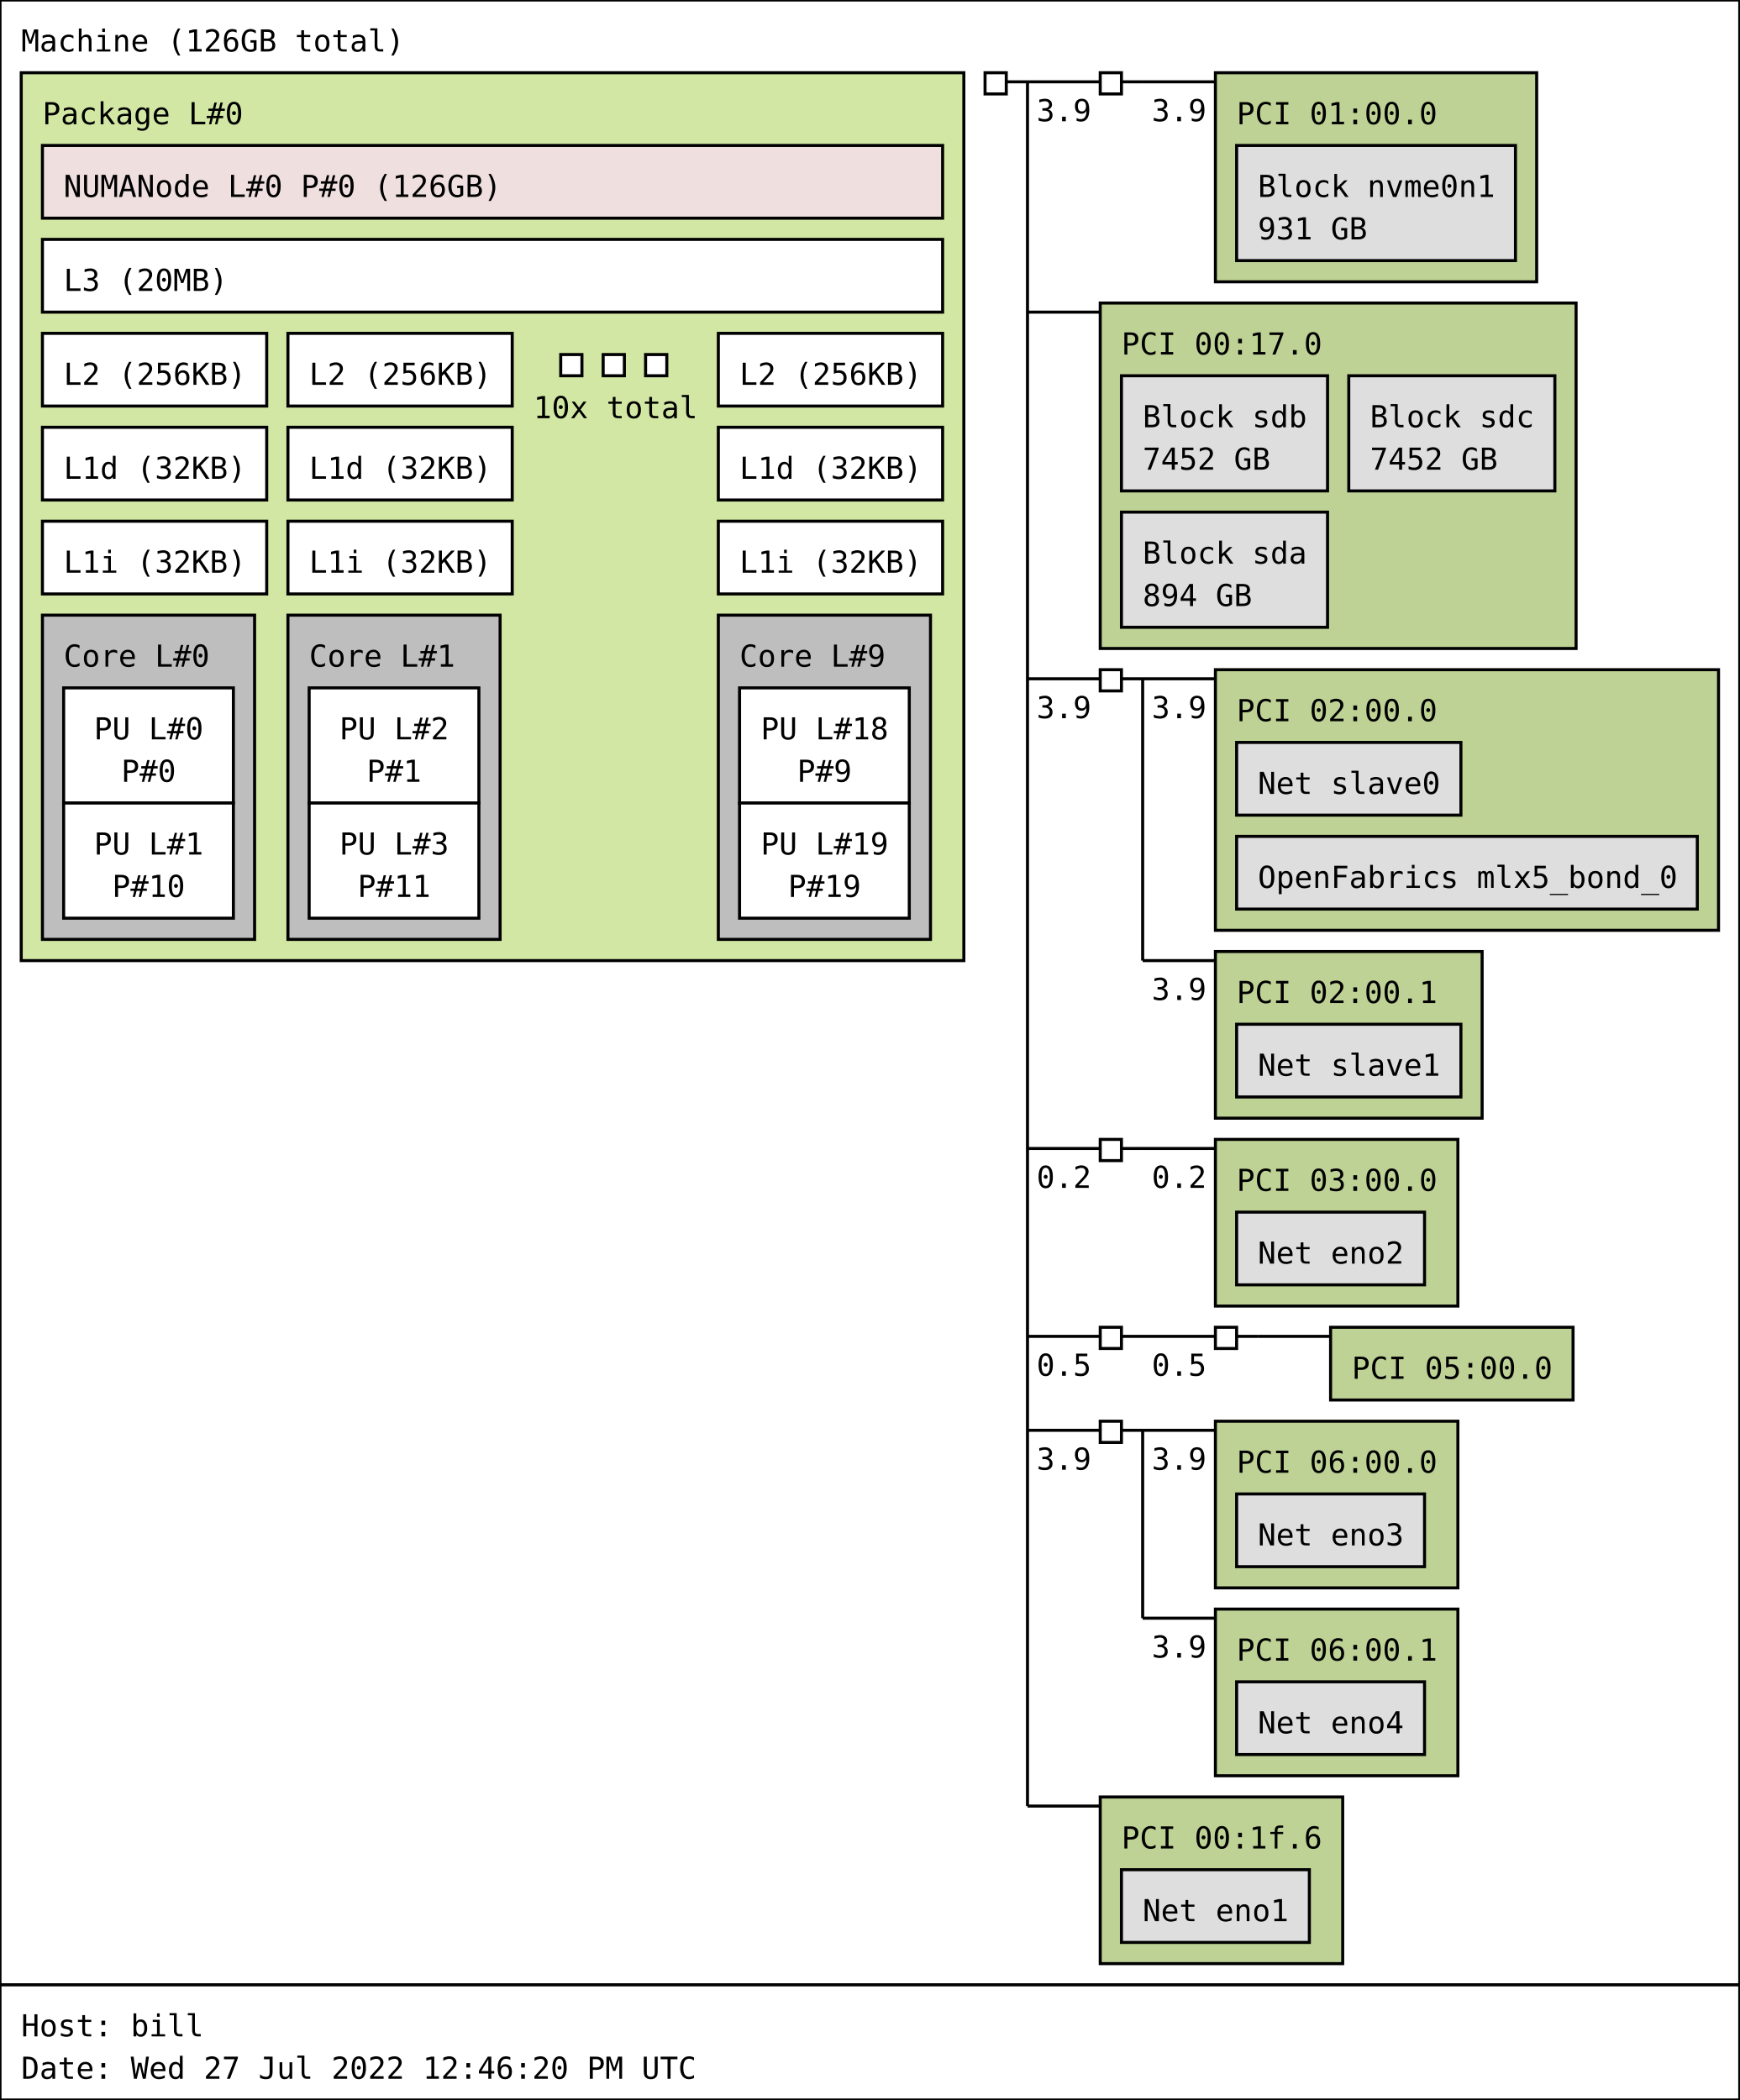
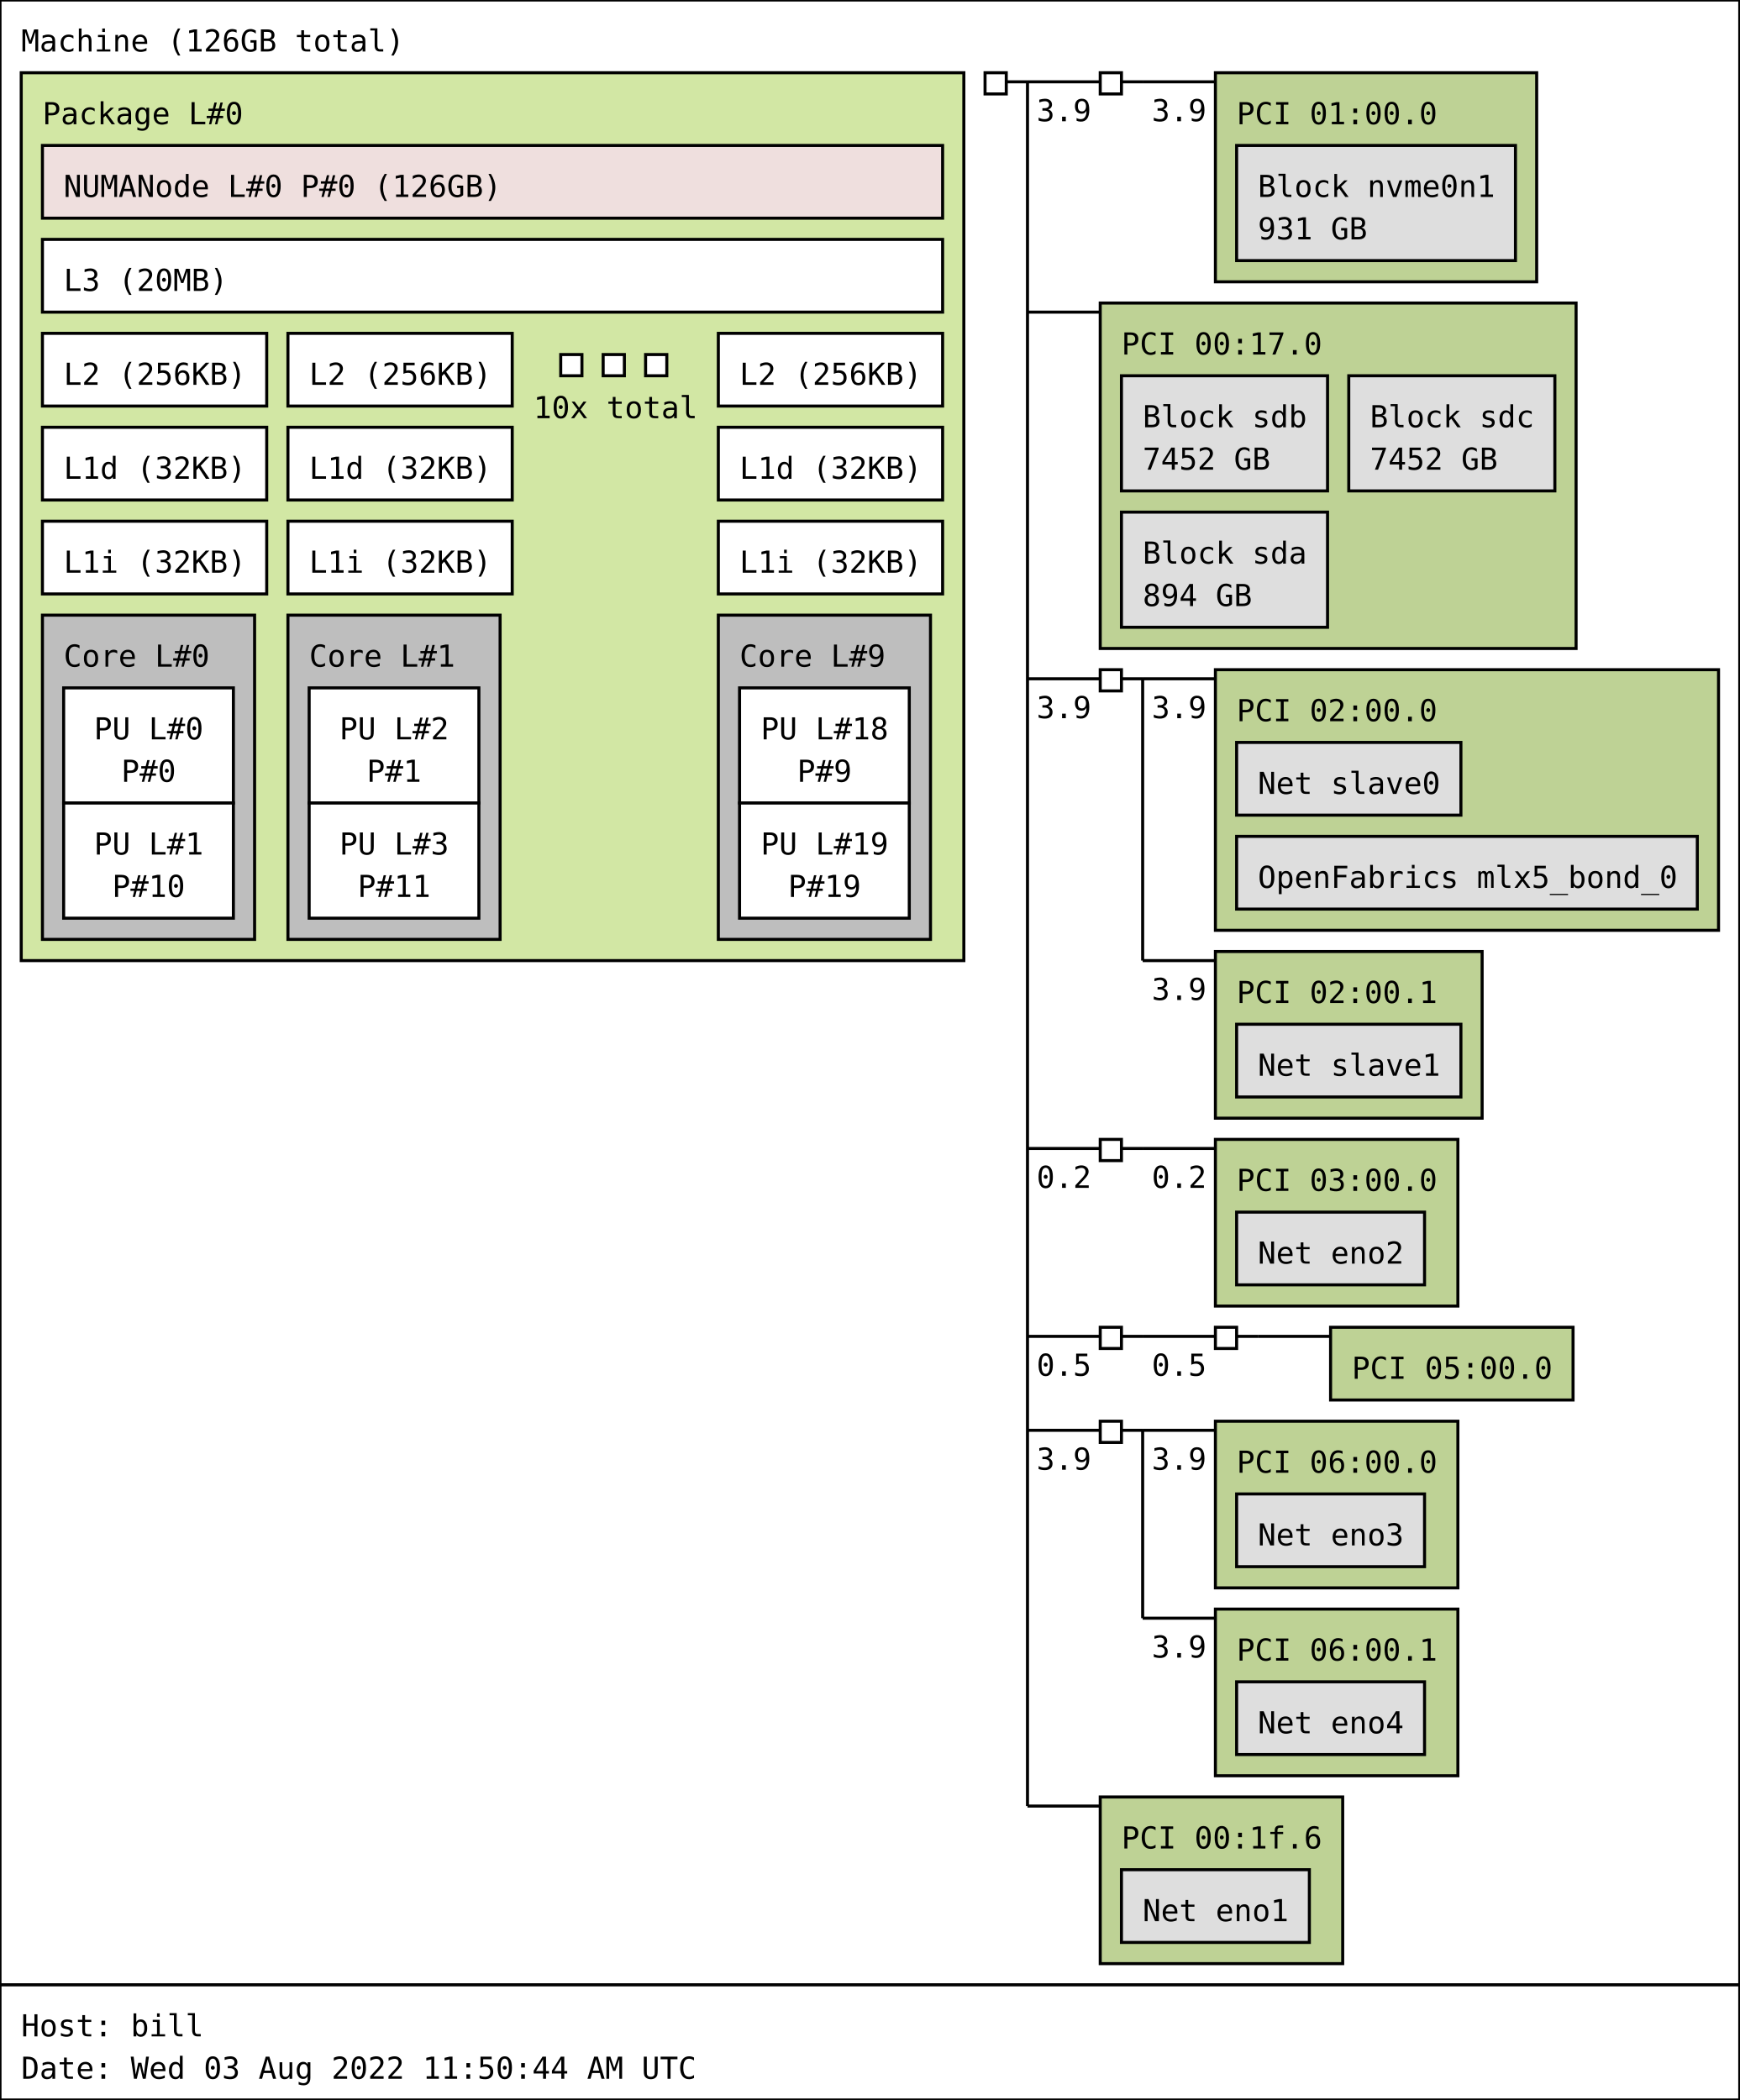
<svg xmlns="http://www.w3.org/2000/svg" width="574px" height="693px" viewBox="0 0 574px 693px" version="1.1">
  <rect id="Machine_0_rect" class="Machine" x="0" y="0" width="574" height="655" fill="rgb(255,255,255)" stroke="rgb(0,0,0)" stroke-width="1" />
  <text id="Machine_0_text" class="Machine" font-family="Monospace" x="7" y="17" fill="rgb(0,0,0)" font-size="10px">Machine (126GB total)</text>
  <rect id="Package_0_rect" class="Package" x="7" y="24" width="311" height="293" fill="rgb(210,231,164)" stroke="rgb(0,0,0)" stroke-width="1" />
  <text id="Package_0_text" class="Package" font-family="Monospace" x="14" y="41" fill="rgb(0,0,0)" font-size="10px">Package L#0</text>
  <rect id="L3_0_rect" class="L3" x="14" y="79" width="297" height="24" fill="rgb(255,255,255)" stroke="rgb(0,0,0)" stroke-width="1" />
  <text id="L3_0_text" class="L3" font-family="Monospace" x="21" y="96" fill="rgb(0,0,0)" font-size="10px">L3 (20MB)</text>
  <rect id="L2_0_rect" class="L2" x="14" y="110" width="74" height="24" fill="rgb(255,255,255)" stroke="rgb(0,0,0)" stroke-width="1" />
  <text id="L2_0_text" class="L2" font-family="Monospace" x="21" y="127" fill="rgb(0,0,0)" font-size="10px">L2 (256KB)</text>
  <rect id="L1d_0_rect" class="L1d" x="14" y="141" width="74" height="24" fill="rgb(255,255,255)" stroke="rgb(0,0,0)" stroke-width="1" />
  <text id="L1d_0_text" class="L1d" font-family="Monospace" x="21" y="158" fill="rgb(0,0,0)" font-size="10px">L1d (32KB)</text>
  <rect id="L1i_0_rect" class="L1i" x="14" y="172" width="74" height="24" fill="rgb(255,255,255)" stroke="rgb(0,0,0)" stroke-width="1" />
  <text id="L1i_0_text" class="L1i" font-family="Monospace" x="21" y="189" fill="rgb(0,0,0)" font-size="10px">L1i (32KB)</text>
  <rect id="Core_0_rect" class="Core" x="14" y="203" width="70" height="107" fill="rgb(190,190,190)" stroke="rgb(0,0,0)" stroke-width="1" />
  <text id="Core_0_text" class="Core" font-family="Monospace" x="21" y="220" fill="rgb(0,0,0)" font-size="10px">Core L#0</text>
  <rect id="PU_0_rect" class="PU" x="21" y="227" width="56" height="38" fill="rgb(255,255,255)" stroke="rgb(0,0,0)" stroke-width="1" />
  <text id="PU_0_text" class="PU" font-family="Monospace" x="31" y="244" fill="rgb(0,0,0)" font-size="10px">PU L#0</text>
  <text id="PU_0_text_1" class="PU" font-family="Monospace" x="40" y="258" fill="rgb(0,0,0)" font-size="10px">P#0</text>
  <rect id="PU_1_rect" class="PU" x="21" y="265" width="56" height="38" fill="rgb(255,255,255)" stroke="rgb(0,0,0)" stroke-width="1" />
  <text id="PU_1_text" class="PU" font-family="Monospace" x="31" y="282" fill="rgb(0,0,0)" font-size="10px">PU L#1</text>
  <text id="PU_1_text_1" class="PU" font-family="Monospace" x="37" y="296" fill="rgb(0,0,0)" font-size="10px">P#10</text>
  <rect id="L2_1_rect" class="L2" x="95" y="110" width="74" height="24" fill="rgb(255,255,255)" stroke="rgb(0,0,0)" stroke-width="1" />
  <text id="L2_1_text" class="L2" font-family="Monospace" x="102" y="127" fill="rgb(0,0,0)" font-size="10px">L2 (256KB)</text>
  <rect id="L1d_1_rect" class="L1d" x="95" y="141" width="74" height="24" fill="rgb(255,255,255)" stroke="rgb(0,0,0)" stroke-width="1" />
  <text id="L1d_1_text" class="L1d" font-family="Monospace" x="102" y="158" fill="rgb(0,0,0)" font-size="10px">L1d (32KB)</text>
  <rect id="L1i_1_rect" class="L1i" x="95" y="172" width="74" height="24" fill="rgb(255,255,255)" stroke="rgb(0,0,0)" stroke-width="1" />
  <text id="L1i_1_text" class="L1i" font-family="Monospace" x="102" y="189" fill="rgb(0,0,0)" font-size="10px">L1i (32KB)</text>
  <rect id="Core_1_rect" class="Core" x="95" y="203" width="70" height="107" fill="rgb(190,190,190)" stroke="rgb(0,0,0)" stroke-width="1" />
  <text id="Core_1_text" class="Core" font-family="Monospace" x="102" y="220" fill="rgb(0,0,0)" font-size="10px">Core L#1</text>
  <rect id="PU_2_rect" class="PU" x="102" y="227" width="56" height="38" fill="rgb(255,255,255)" stroke="rgb(0,0,0)" stroke-width="1" />
  <text id="PU_2_text" class="PU" font-family="Monospace" x="112" y="244" fill="rgb(0,0,0)" font-size="10px">PU L#2</text>
  <text id="PU_2_text_1" class="PU" font-family="Monospace" x="121" y="258" fill="rgb(0,0,0)" font-size="10px">P#1</text>
  <rect id="PU_3_rect" class="PU" x="102" y="265" width="56" height="38" fill="rgb(255,255,255)" stroke="rgb(0,0,0)" stroke-width="1" />
  <text id="PU_3_text" class="PU" font-family="Monospace" x="112" y="282" fill="rgb(0,0,0)" font-size="10px">PU L#3</text>
  <text id="PU_3_text_1" class="PU" font-family="Monospace" x="118" y="296" fill="rgb(0,0,0)" font-size="10px">P#11</text>
  <rect id="L2_2_rect" class="L2" x="185" y="117" width="7" height="7" fill="rgb(255,255,255)" stroke="rgb(0,0,0)" stroke-width="1" />
  <rect id="L2_2_rect" class="L2" x="199" y="117" width="7" height="7" fill="rgb(255,255,255)" stroke="rgb(0,0,0)" stroke-width="1" />
  <rect id="L2_2_rect" class="L2" x="213" y="117" width="7" height="7" fill="rgb(255,255,255)" stroke="rgb(0,0,0)" stroke-width="1" />
  <text id="L2_2_text" class="L2" font-family="Monospace" x="176" y="138" fill="rgb(0,0,0)" font-size="10px">10x total</text>
  <rect id="L2_9_rect" class="L2" x="237" y="110" width="74" height="24" fill="rgb(255,255,255)" stroke="rgb(0,0,0)" stroke-width="1" />
  <text id="L2_9_text" class="L2" font-family="Monospace" x="244" y="127" fill="rgb(0,0,0)" font-size="10px">L2 (256KB)</text>
  <rect id="L1d_9_rect" class="L1d" x="237" y="141" width="74" height="24" fill="rgb(255,255,255)" stroke="rgb(0,0,0)" stroke-width="1" />
  <text id="L1d_9_text" class="L1d" font-family="Monospace" x="244" y="158" fill="rgb(0,0,0)" font-size="10px">L1d (32KB)</text>
  <rect id="L1i_9_rect" class="L1i" x="237" y="172" width="74" height="24" fill="rgb(255,255,255)" stroke="rgb(0,0,0)" stroke-width="1" />
  <text id="L1i_9_text" class="L1i" font-family="Monospace" x="244" y="189" fill="rgb(0,0,0)" font-size="10px">L1i (32KB)</text>
  <rect id="Core_9_rect" class="Core" x="237" y="203" width="70" height="107" fill="rgb(190,190,190)" stroke="rgb(0,0,0)" stroke-width="1" />
  <text id="Core_9_text" class="Core" font-family="Monospace" x="244" y="220" fill="rgb(0,0,0)" font-size="10px">Core L#9</text>
  <rect id="PU_18_rect" class="PU" x="244" y="227" width="56" height="38" fill="rgb(255,255,255)" stroke="rgb(0,0,0)" stroke-width="1" />
  <text id="PU_18_text" class="PU" font-family="Monospace" x="251" y="244" fill="rgb(0,0,0)" font-size="10px">PU L#18</text>
  <text id="PU_18_text_1" class="PU" font-family="Monospace" x="263" y="258" fill="rgb(0,0,0)" font-size="10px">P#9</text>
  <rect id="PU_19_rect" class="PU" x="244" y="265" width="56" height="38" fill="rgb(255,255,255)" stroke="rgb(0,0,0)" stroke-width="1" />
  <text id="PU_19_text" class="PU" font-family="Monospace" x="251" y="282" fill="rgb(0,0,0)" font-size="10px">PU L#19</text>
  <text id="PU_19_text_1" class="PU" font-family="Monospace" x="260" y="296" fill="rgb(0,0,0)" font-size="10px">P#19</text>
  <rect id="NUMANode_0_rect" class="NUMANode" x="14" y="48" width="297" height="24" fill="rgb(239,223,222)" stroke="rgb(0,0,0)" stroke-width="1" />
  <text id="NUMANode_0_text" class="NUMANode" font-family="Monospace" x="21" y="65" fill="rgb(0,0,0)" font-size="10px">NUMANode L#0 P#0 (126GB)</text>
  <rect id="HostBridge_0_rect" class="HostBridge" x="325" y="24" width="7" height="7" fill="rgb(255,255,255)" stroke="rgb(0,0,0)" stroke-width="1" />
  <line id="HostBridge_0_line" class="HostBridge" x1="332" y1="27" x2="339" y2="27" stroke="rgb(0,0,0)" stroke-width="1" />
  <line id="HostBridge_0_line_2" class="HostBridge" x1="339" y1="27" x2="363" y2="27" stroke="rgb(0,0,0)" stroke-width="1" />
  <text id="HostBridge_0_text_2" class="HostBridge" font-family="Monospace" x="342" y="40" fill="rgb(0,0,0)" font-size="10px">3.9</text>
  <line id="HostBridge_0_line_3" class="HostBridge" x1="339" y1="103" x2="363" y2="103" stroke="rgb(0,0,0)" stroke-width="1" />
  <line id="HostBridge_0_line_4" class="HostBridge" x1="339" y1="224" x2="363" y2="224" stroke="rgb(0,0,0)" stroke-width="1" />
  <text id="HostBridge_0_text_4" class="HostBridge" font-family="Monospace" x="342" y="237" fill="rgb(0,0,0)" font-size="10px">3.9</text>
  <line id="HostBridge_0_line_5" class="HostBridge" x1="339" y1="379" x2="363" y2="379" stroke="rgb(0,0,0)" stroke-width="1" />
  <text id="HostBridge_0_text_5" class="HostBridge" font-family="Monospace" x="342" y="392" fill="rgb(0,0,0)" font-size="10px">0.2</text>
  <line id="HostBridge_0_line_6" class="HostBridge" x1="339" y1="441" x2="363" y2="441" stroke="rgb(0,0,0)" stroke-width="1" />
  <text id="HostBridge_0_text_6" class="HostBridge" font-family="Monospace" x="342" y="454" fill="rgb(0,0,0)" font-size="10px">0.5</text>
  <line id="HostBridge_0_line_7" class="HostBridge" x1="339" y1="472" x2="363" y2="472" stroke="rgb(0,0,0)" stroke-width="1" />
  <text id="HostBridge_0_text_7" class="HostBridge" font-family="Monospace" x="342" y="485" fill="rgb(0,0,0)" font-size="10px">3.9</text>
  <line id="HostBridge_0_line_8" class="HostBridge" x1="339" y1="596" x2="363" y2="596" stroke="rgb(0,0,0)" stroke-width="1" />
  <line id="HostBridge_0_line_1" class="HostBridge" x1="339" y1="27" x2="339" y2="596" stroke="rgb(0,0,0)" stroke-width="1" />
  <rect id="PCIBridge_1_rect" class="PCIBridge" x="363" y="24" width="7" height="7" fill="rgb(255,255,255)" stroke="rgb(0,0,0)" stroke-width="1" />
  <line id="PCIBridge_1_line" class="PCIBridge" x1="370" y1="27" x2="377" y2="27" stroke="rgb(0,0,0)" stroke-width="1" />
  <line id="PCIBridge_1_line_2" class="PCIBridge" x1="377" y1="27" x2="401" y2="27" stroke="rgb(0,0,0)" stroke-width="1" />
  <text id="PCIBridge_1_text_2" class="PCIBridge" font-family="Monospace" x="380" y="40" fill="rgb(0,0,0)" font-size="10px">3.9</text>
  <line id="PCIBridge_1_line_1" class="PCIBridge" x1="377" y1="27" x2="377" y2="27" stroke="rgb(0,0,0)" stroke-width="1" />
  <rect id="PCI_0_rect" class="PCI" x="401" y="24" width="106" height="69" fill="rgb(190,210,149)" stroke="rgb(0,0,0)" stroke-width="1" />
  <text id="PCI_0_text" class="PCI" font-family="Monospace" x="408" y="41" fill="rgb(0,0,0)" font-size="10px">PCI 01:00.0</text>
  <rect id="Block_0_rect" class="Block" x="408" y="48" width="92" height="38" fill="rgb(222,222,222)" stroke="rgb(0,0,0)" stroke-width="1" />
  <text id="Block_0_text" class="Block" font-family="Monospace" x="415" y="65" fill="rgb(0,0,0)" font-size="10px">Block nvme0n1</text>
  <text id="Block_0_text_1" class="Block" font-family="Monospace" x="415" y="79" fill="rgb(0,0,0)" font-size="10px">931 GB</text>
  <rect id="PCI_1_rect" class="PCI" x="363" y="100" width="157" height="114" fill="rgb(190,210,149)" stroke="rgb(0,0,0)" stroke-width="1" />
  <text id="PCI_1_text" class="PCI" font-family="Monospace" x="370" y="117" fill="rgb(0,0,0)" font-size="10px">PCI 00:17.0</text>
  <rect id="Block_1_rect" class="Block" x="370" y="124" width="68" height="38" fill="rgb(222,222,222)" stroke="rgb(0,0,0)" stroke-width="1" />
  <text id="Block_1_text" class="Block" font-family="Monospace" x="377" y="141" fill="rgb(0,0,0)" font-size="10px">Block sdb</text>
  <text id="Block_1_text_1" class="Block" font-family="Monospace" x="377" y="155" fill="rgb(0,0,0)" font-size="10px">7452 GB</text>
  <rect id="Block_2_rect" class="Block" x="445" y="124" width="68" height="38" fill="rgb(222,222,222)" stroke="rgb(0,0,0)" stroke-width="1" />
  <text id="Block_2_text" class="Block" font-family="Monospace" x="452" y="141" fill="rgb(0,0,0)" font-size="10px">Block sdc</text>
  <text id="Block_2_text_1" class="Block" font-family="Monospace" x="452" y="155" fill="rgb(0,0,0)" font-size="10px">7452 GB</text>
  <rect id="Block_3_rect" class="Block" x="370" y="169" width="68" height="38" fill="rgb(222,222,222)" stroke="rgb(0,0,0)" stroke-width="1" />
  <text id="Block_3_text" class="Block" font-family="Monospace" x="377" y="186" fill="rgb(0,0,0)" font-size="10px">Block sda</text>
  <text id="Block_3_text_1" class="Block" font-family="Monospace" x="377" y="200" fill="rgb(0,0,0)" font-size="10px">894 GB</text>
  <rect id="PCIBridge_2_rect" class="PCIBridge" x="363" y="221" width="7" height="7" fill="rgb(255,255,255)" stroke="rgb(0,0,0)" stroke-width="1" />
  <line id="PCIBridge_2_line" class="PCIBridge" x1="370" y1="224" x2="377" y2="224" stroke="rgb(0,0,0)" stroke-width="1" />
  <line id="PCIBridge_2_line_2" class="PCIBridge" x1="377" y1="224" x2="401" y2="224" stroke="rgb(0,0,0)" stroke-width="1" />
  <text id="PCIBridge_2_text_2" class="PCIBridge" font-family="Monospace" x="380" y="237" fill="rgb(0,0,0)" font-size="10px">3.9</text>
  <line id="PCIBridge_2_line_3" class="PCIBridge" x1="377" y1="317" x2="401" y2="317" stroke="rgb(0,0,0)" stroke-width="1" />
  <text id="PCIBridge_2_text_3" class="PCIBridge" font-family="Monospace" x="380" y="330" fill="rgb(0,0,0)" font-size="10px">3.9</text>
  <line id="PCIBridge_2_line_1" class="PCIBridge" x1="377" y1="224" x2="377" y2="317" stroke="rgb(0,0,0)" stroke-width="1" />
  <rect id="PCI_2_rect" class="PCI" x="401" y="221" width="166" height="86" fill="rgb(190,210,149)" stroke="rgb(0,0,0)" stroke-width="1" />
  <text id="PCI_2_text" class="PCI" font-family="Monospace" x="408" y="238" fill="rgb(0,0,0)" font-size="10px">PCI 02:00.0</text>
  <rect id="Net_4_rect" class="Net" x="408" y="245" width="74" height="24" fill="rgb(222,222,222)" stroke="rgb(0,0,0)" stroke-width="1" />
  <text id="Net_4_text" class="Net" font-family="Monospace" x="415" y="262" fill="rgb(0,0,0)" font-size="10px">Net slave0</text>
  <rect id="OpenFabrics_5_rect" class="OpenFabrics" x="408" y="276" width="152" height="24" fill="rgb(222,222,222)" stroke="rgb(0,0,0)" stroke-width="1" />
  <text id="OpenFabrics_5_text" class="OpenFabrics" font-family="Monospace" x="415" y="293" fill="rgb(0,0,0)" font-size="10px">OpenFabrics mlx5_bond_0</text>
  <rect id="PCI_3_rect" class="PCI" x="401" y="314" width="88" height="55" fill="rgb(190,210,149)" stroke="rgb(0,0,0)" stroke-width="1" />
  <text id="PCI_3_text" class="PCI" font-family="Monospace" x="408" y="331" fill="rgb(0,0,0)" font-size="10px">PCI 02:00.1</text>
  <rect id="Net_6_rect" class="Net" x="408" y="338" width="74" height="24" fill="rgb(222,222,222)" stroke="rgb(0,0,0)" stroke-width="1" />
  <text id="Net_6_text" class="Net" font-family="Monospace" x="415" y="355" fill="rgb(0,0,0)" font-size="10px">Net slave1</text>
  <rect id="PCIBridge_3_rect" class="PCIBridge" x="363" y="376" width="7" height="7" fill="rgb(255,255,255)" stroke="rgb(0,0,0)" stroke-width="1" />
  <line id="PCIBridge_3_line" class="PCIBridge" x1="370" y1="379" x2="377" y2="379" stroke="rgb(0,0,0)" stroke-width="1" />
  <line id="PCIBridge_3_line_2" class="PCIBridge" x1="377" y1="379" x2="401" y2="379" stroke="rgb(0,0,0)" stroke-width="1" />
  <text id="PCIBridge_3_text_2" class="PCIBridge" font-family="Monospace" x="380" y="392" fill="rgb(0,0,0)" font-size="10px">0.2</text>
  <line id="PCIBridge_3_line_1" class="PCIBridge" x1="377" y1="379" x2="377" y2="379" stroke="rgb(0,0,0)" stroke-width="1" />
  <rect id="PCI_4_rect" class="PCI" x="401" y="376" width="80" height="55" fill="rgb(190,210,149)" stroke="rgb(0,0,0)" stroke-width="1" />
  <text id="PCI_4_text" class="PCI" font-family="Monospace" x="408" y="393" fill="rgb(0,0,0)" font-size="10px">PCI 03:00.0</text>
  <rect id="Net_7_rect" class="Net" x="408" y="400" width="62" height="24" fill="rgb(222,222,222)" stroke="rgb(0,0,0)" stroke-width="1" />
  <text id="Net_7_text" class="Net" font-family="Monospace" x="415" y="417" fill="rgb(0,0,0)" font-size="10px">Net eno2</text>
  <rect id="PCIBridge_4_rect" class="PCIBridge" x="363" y="438" width="7" height="7" fill="rgb(255,255,255)" stroke="rgb(0,0,0)" stroke-width="1" />
  <line id="PCIBridge_4_line" class="PCIBridge" x1="370" y1="441" x2="377" y2="441" stroke="rgb(0,0,0)" stroke-width="1" />
  <line id="PCIBridge_4_line_2" class="PCIBridge" x1="377" y1="441" x2="401" y2="441" stroke="rgb(0,0,0)" stroke-width="1" />
  <text id="PCIBridge_4_text_2" class="PCIBridge" font-family="Monospace" x="380" y="454" fill="rgb(0,0,0)" font-size="10px">0.5</text>
  <line id="PCIBridge_4_line_1" class="PCIBridge" x1="377" y1="441" x2="377" y2="441" stroke="rgb(0,0,0)" stroke-width="1" />
  <rect id="PCIBridge_5_rect" class="PCIBridge" x="401" y="438" width="7" height="7" fill="rgb(255,255,255)" stroke="rgb(0,0,0)" stroke-width="1" />
  <line id="PCIBridge_5_line" class="PCIBridge" x1="408" y1="441" x2="415" y2="441" stroke="rgb(0,0,0)" stroke-width="1" />
  <line id="PCIBridge_5_line_2" class="PCIBridge" x1="415" y1="441" x2="439" y2="441" stroke="rgb(0,0,0)" stroke-width="1" />
  <line id="PCIBridge_5_line_1" class="PCIBridge" x1="415" y1="441" x2="415" y2="441" stroke="rgb(0,0,0)" stroke-width="1" />
  <rect id="PCI_5_rect" class="PCI" x="439" y="438" width="80" height="24" fill="rgb(190,210,149)" stroke="rgb(0,0,0)" stroke-width="1" />
  <text id="PCI_5_text" class="PCI" font-family="Monospace" x="446" y="455" fill="rgb(0,0,0)" font-size="10px">PCI 05:00.0</text>
  <rect id="PCIBridge_6_rect" class="PCIBridge" x="363" y="469" width="7" height="7" fill="rgb(255,255,255)" stroke="rgb(0,0,0)" stroke-width="1" />
  <line id="PCIBridge_6_line" class="PCIBridge" x1="370" y1="472" x2="377" y2="472" stroke="rgb(0,0,0)" stroke-width="1" />
  <line id="PCIBridge_6_line_2" class="PCIBridge" x1="377" y1="472" x2="401" y2="472" stroke="rgb(0,0,0)" stroke-width="1" />
  <text id="PCIBridge_6_text_2" class="PCIBridge" font-family="Monospace" x="380" y="485" fill="rgb(0,0,0)" font-size="10px">3.9</text>
  <line id="PCIBridge_6_line_3" class="PCIBridge" x1="377" y1="534" x2="401" y2="534" stroke="rgb(0,0,0)" stroke-width="1" />
  <text id="PCIBridge_6_text_3" class="PCIBridge" font-family="Monospace" x="380" y="547" fill="rgb(0,0,0)" font-size="10px">3.9</text>
  <line id="PCIBridge_6_line_1" class="PCIBridge" x1="377" y1="472" x2="377" y2="534" stroke="rgb(0,0,0)" stroke-width="1" />
  <rect id="PCI_6_rect" class="PCI" x="401" y="469" width="80" height="55" fill="rgb(190,210,149)" stroke="rgb(0,0,0)" stroke-width="1" />
  <text id="PCI_6_text" class="PCI" font-family="Monospace" x="408" y="486" fill="rgb(0,0,0)" font-size="10px">PCI 06:00.0</text>
  <rect id="Net_8_rect" class="Net" x="408" y="493" width="62" height="24" fill="rgb(222,222,222)" stroke="rgb(0,0,0)" stroke-width="1" />
  <text id="Net_8_text" class="Net" font-family="Monospace" x="415" y="510" fill="rgb(0,0,0)" font-size="10px">Net eno3</text>
  <rect id="PCI_7_rect" class="PCI" x="401" y="531" width="80" height="55" fill="rgb(190,210,149)" stroke="rgb(0,0,0)" stroke-width="1" />
  <text id="PCI_7_text" class="PCI" font-family="Monospace" x="408" y="548" fill="rgb(0,0,0)" font-size="10px">PCI 06:00.1</text>
  <rect id="Net_9_rect" class="Net" x="408" y="555" width="62" height="24" fill="rgb(222,222,222)" stroke="rgb(0,0,0)" stroke-width="1" />
  <text id="Net_9_text" class="Net" font-family="Monospace" x="415" y="572" fill="rgb(0,0,0)" font-size="10px">Net eno4</text>
  <rect id="PCI_8_rect" class="PCI" x="363" y="593" width="80" height="55" fill="rgb(190,210,149)" stroke="rgb(0,0,0)" stroke-width="1" />
  <text id="PCI_8_text" class="PCI" font-family="Monospace" x="370" y="610" fill="rgb(0,0,0)" font-size="10px">PCI 00:1f.6</text>
  <rect id="Net_10_rect" class="Net" x="370" y="617" width="62" height="24" fill="rgb(222,222,222)" stroke="rgb(0,0,0)" stroke-width="1" />
  <text id="Net_10_text" class="Net" font-family="Monospace" x="377" y="634" fill="rgb(0,0,0)" font-size="10px">Net eno1</text>
  <rect id="anon_rect" x="0" y="655" width="574" height="38" fill="rgb(255,255,255)" stroke="rgb(0,0,0)" stroke-width="1" />
  <text id="anon_text" font-family="Monospace" x="7" y="672" fill="rgb(0,0,0)" font-size="10px">Host: bill</text>
-   <text id="anon_text_1" font-family="Monospace" x="7" y="686" fill="rgb(0,0,0)" font-size="10px">Date: Wed 27 Jul 2022 12:46:20 PM UTC</text>
+   <text id="anon_text_1" font-family="Monospace" x="7" y="686" fill="rgb(0,0,0)" font-size="10px">Date: Wed 03 Aug 2022 11:50:44 AM UTC</text>
</svg>
